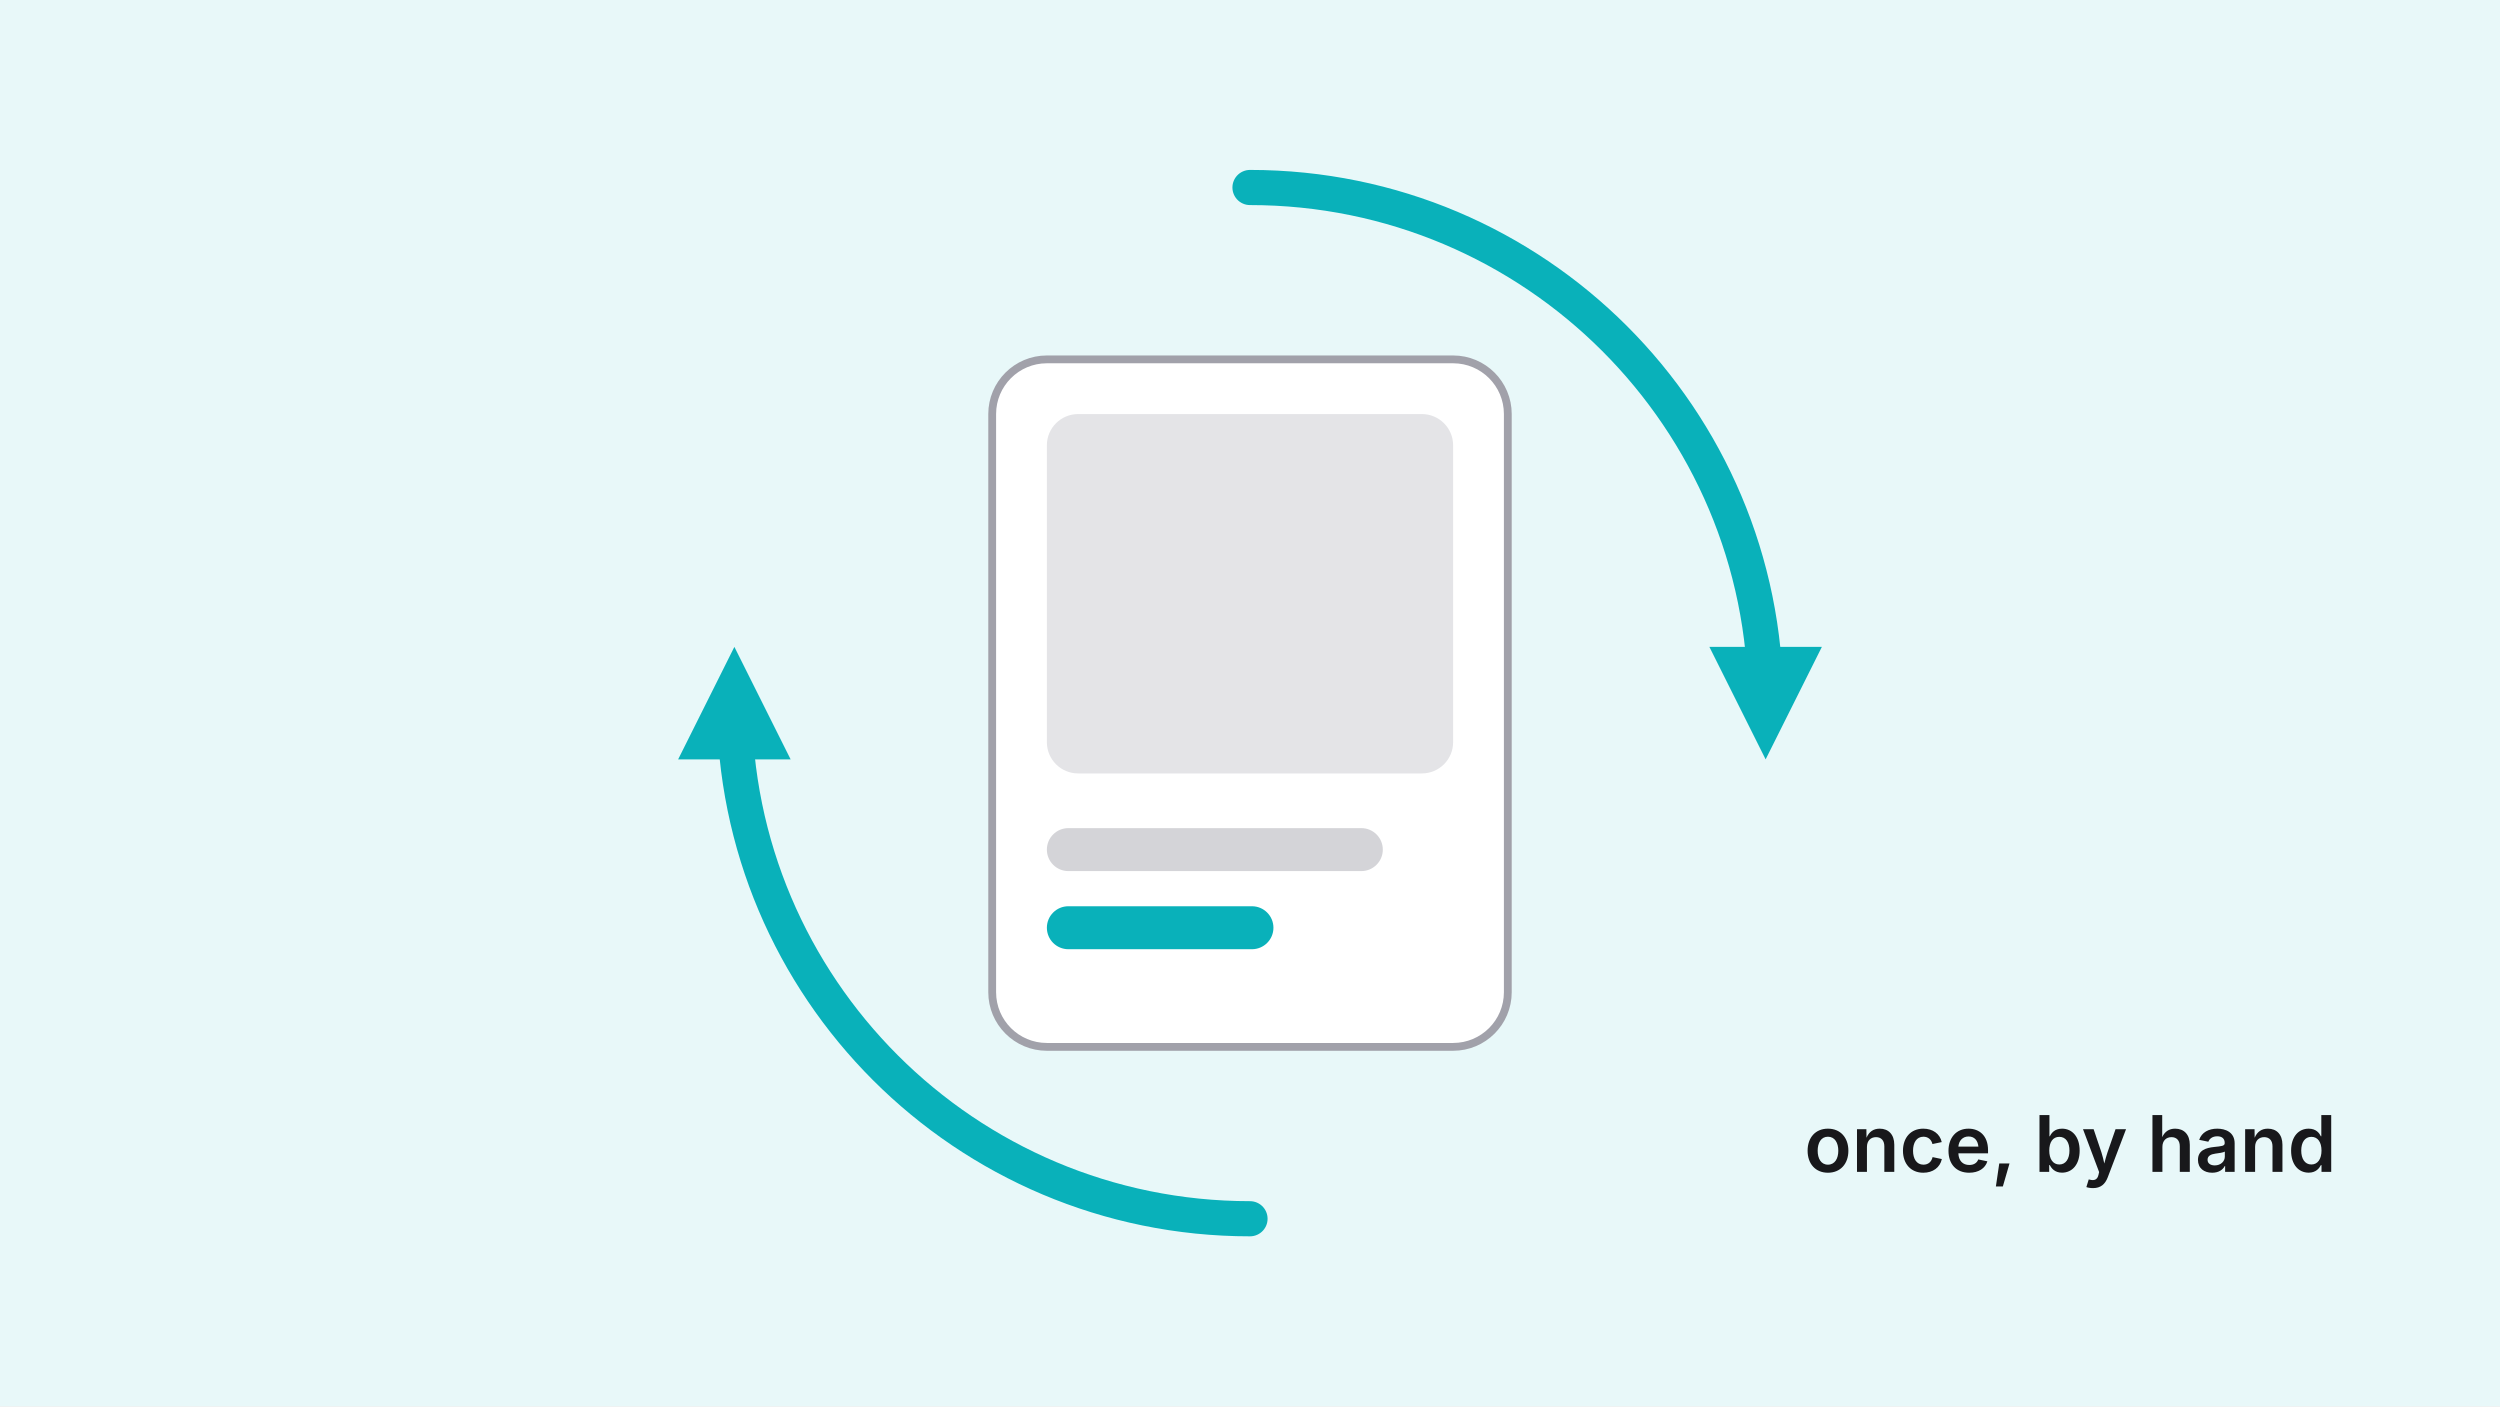
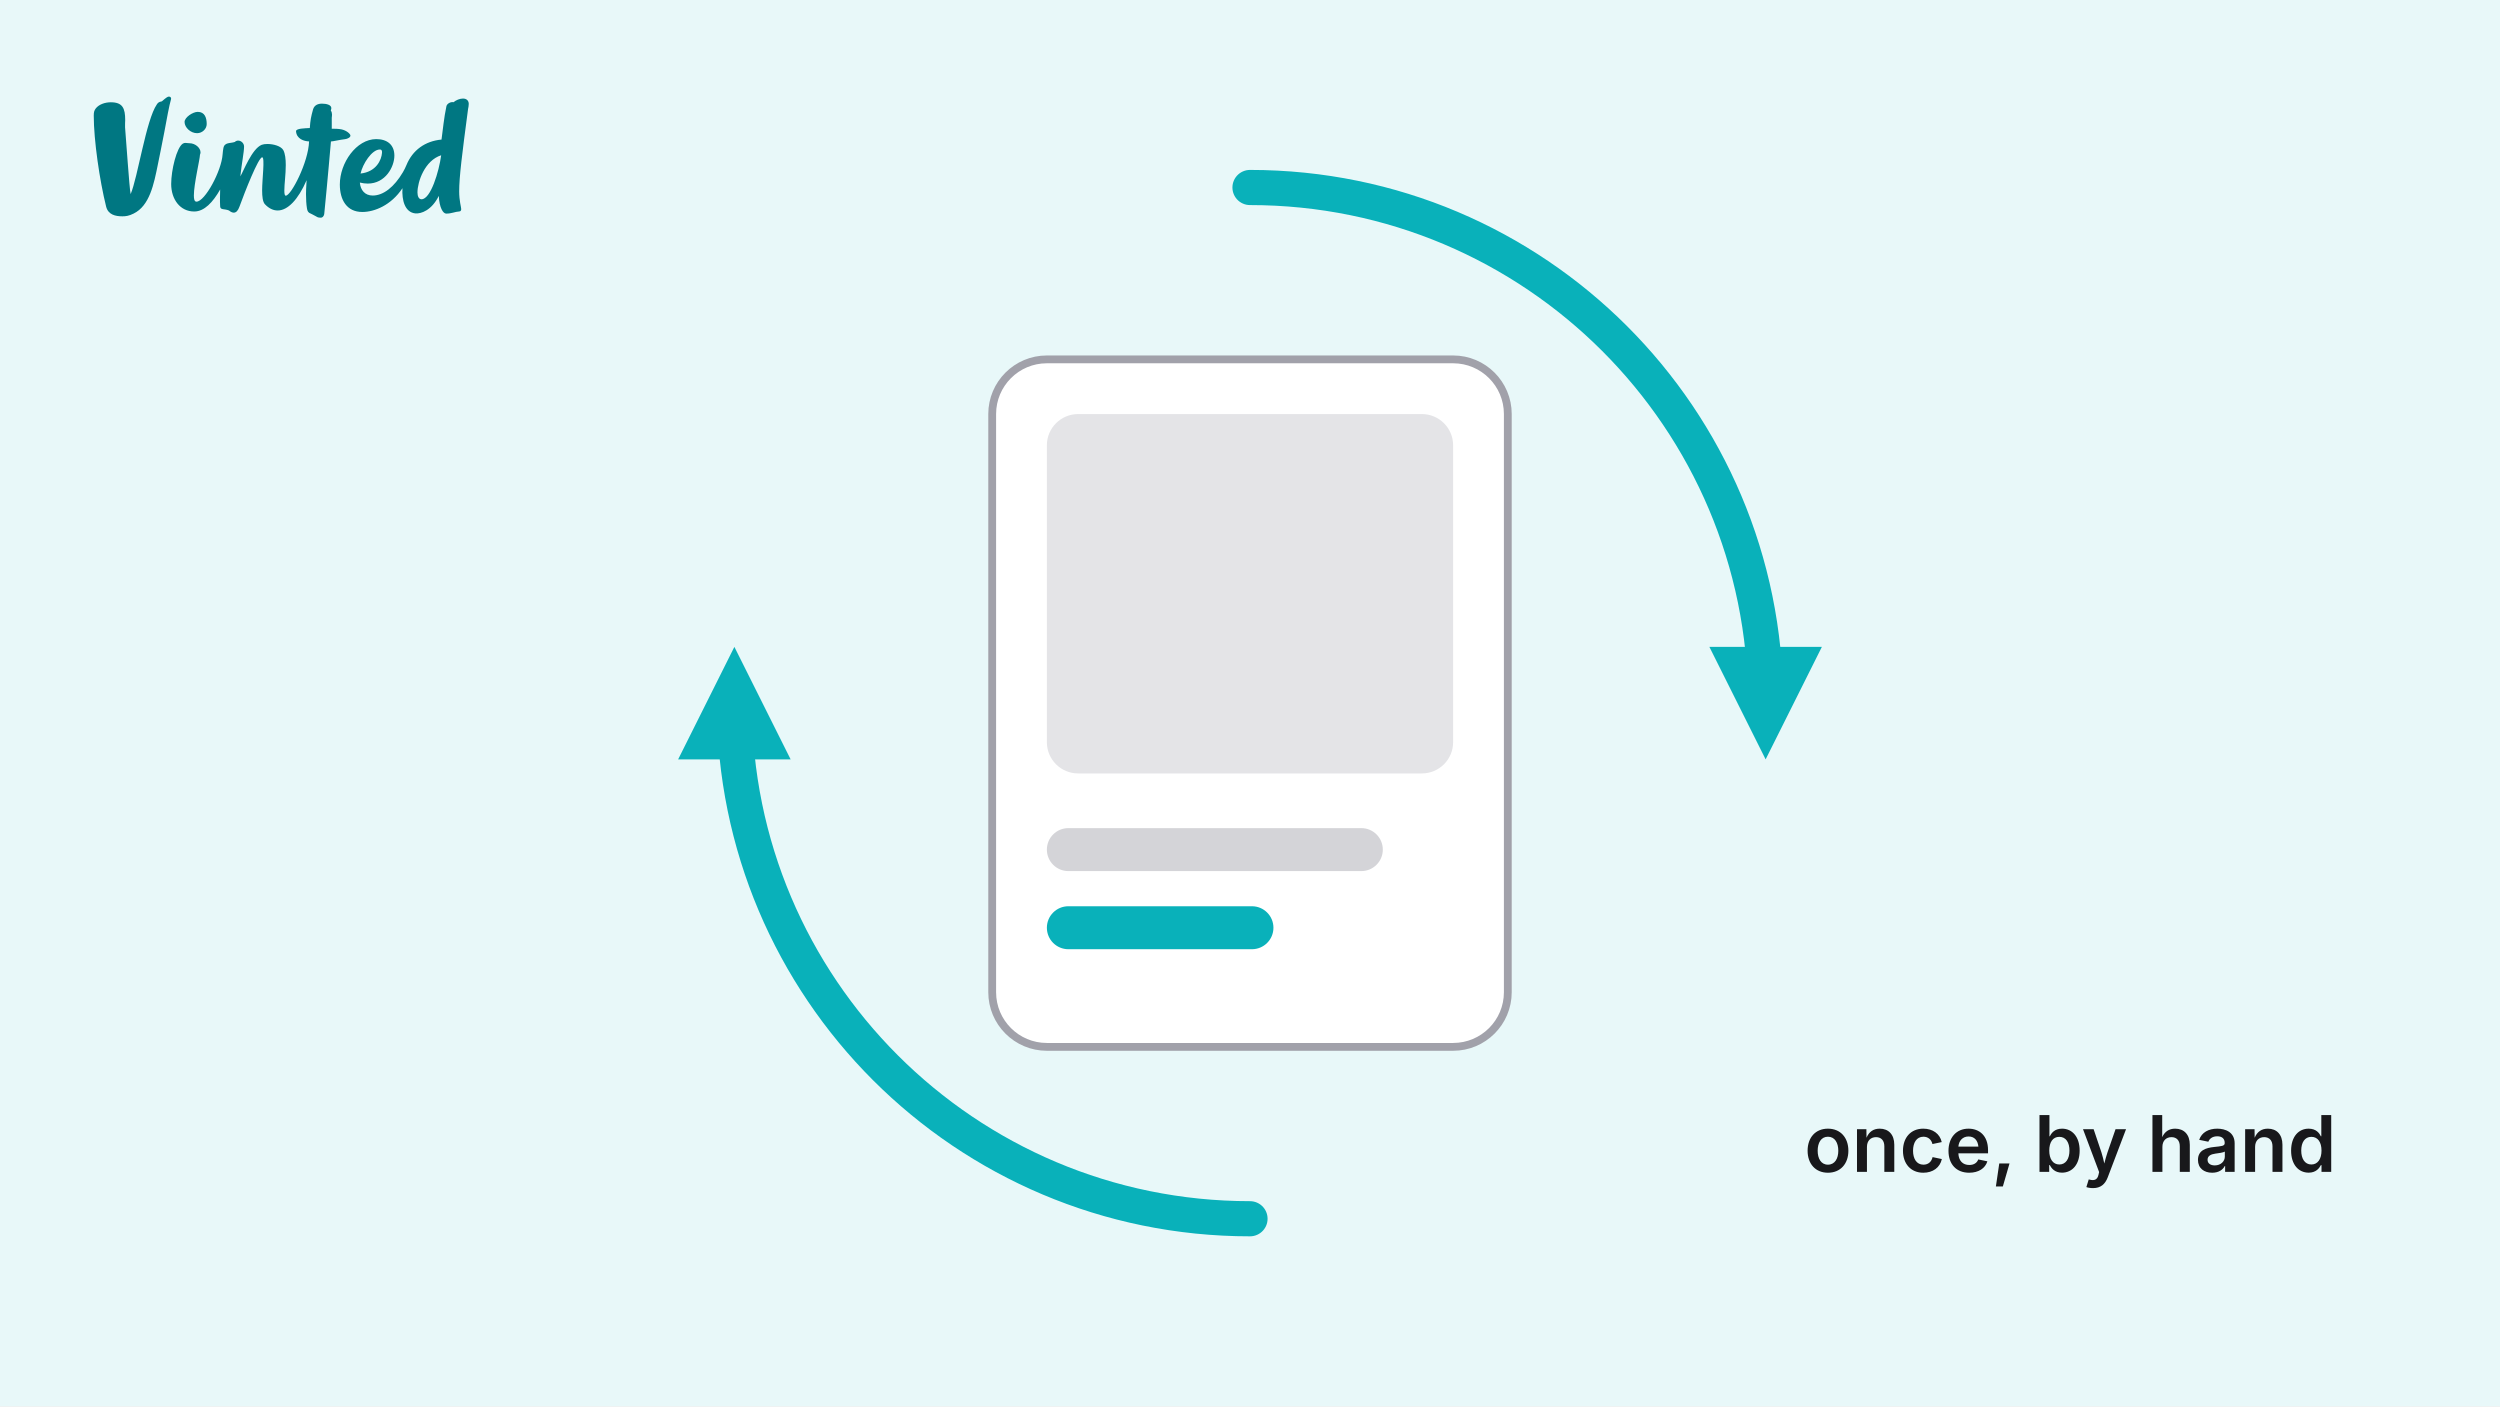
<svg xmlns="http://www.w3.org/2000/svg" viewBox="0 0 640 360" font-family="ui-sans-serif, system-ui, -apple-system, Segoe UI, sans-serif">
  <defs>
    <marker id="a" viewBox="0 0 10 10" refX="5" refY="5" markerWidth="3.2" markerHeight="3.2" orient="auto">
      <path d="M0 0L10 5L0 10z" fill="#09B1BA" />
    </marker>
  </defs>
  <rect width="640" height="360" fill="#e8f8f9" />
  <path d="M320 48A132 132 0 0 1 452 180" fill="none" stroke="#09B1BA" stroke-width="9" stroke-linecap="round" marker-end="url(#a)" />
  <path d="M320 312A132 132 0 0 1 188 180" fill="none" stroke="#09B1BA" stroke-width="9" stroke-linecap="round" marker-end="url(#a)" />
  <rect x="254" y="92" width="132" height="176" rx="14" fill="#ffffff" stroke="#a1a1aa" stroke-width="2" />
  <rect x="268" y="106" width="104" height="92" rx="8" fill="#e4e4e7" />
  <rect x="268" y="212" width="86" height="11" rx="5.5" fill="#d4d4d8" />
  <rect x="268" y="232" width="58" height="11" rx="5.5" fill="#09B1BA" />
  <text x="530" y="300" font-size="20" font-weight="600" fill="#18181b" text-anchor="middle">once, by hand</text>
+   <svg x="24" y="12" width="96" height="55.52" viewBox="0 0 83 48">
+     <path d="M16.642 11c-.285 0-.631.24-1.563 1.052-.331.12-.692.03-1.113.677-2.375 3.413-4.224 16.176-5.803 19.86-.316-1.594-.977-11.968-1.233-14.809-.03-.526.03-1.188.03-1.578 0-2.616-.57-3.94-3.187-3.94-1.323 0-2.63.482-3.322 1.354-.33.45-.451.782-.451 1.593 0 5.428 1.293 14.327 2.736 20.13.451 1.82 2.075 2.165 3.608 2.165.722 0 1.443-.09 2.466-.601 3.547-1.73 4.495-6.45 5.412-11.035.165-.827.992-4.826 1.383-6.93.526-2.872 1.127-6.119 1.488-7.307.12-.36-.105-.631-.45-.631Zm60.254 12.989c-.48 3.593-2.315 9.742-4.36 9.742-.586 0-.886-.677-.886-1.504 0-2.36 1.593-7.08 5.246-8.238Zm-17.844 4.044c.466-2.105 2.48-5.322 4.284-5.322.33 0 .511.21.466.722-.105 1.593-1.293 4.24-4.75 4.6ZM83 12.623c0-.63-.39-1.187-1.278-1.187-.721 0-1.563.36-2.09.812-.63-.15-1.473.33-1.578.902-.541 2.54-.782 5.186-1.082 7.366-3.638.33-6.405 2.345-7.758 5.638a12.824 12.824 0 0 1-.781 1.578c-1.925 3.278-4.33 5.172-6.69 5.172-1.73 0-2.721-1.218-2.842-2.872.617.15 1.203.226 1.744.226 3.909 0 5.893-3.698 5.893-6.194 0-2.42-1.623-3.653-4.029-3.653-4.39.03-8.043 5.262-8.043 10.042 0 3.398 1.519 6.089 4.977 6.089 2.675 0 6.374-1.473 8.884-5.262-.165 2.691.541 5.322 2.842 5.578 1.293.12 3.638-.692 5.201-3.879.12 2.646.962 3.924 1.639 3.924 1.218 0 1.984-.436 2.931-.481.301-.015.391-.286.391-.526 0-.391-.45-1.835-.45-3.91 0-3.171.63-8.132 1.969-18.25.06-.24.15-.737.15-1.112Zm-60.134 6.48c1.173 0 2.135-.962 2.135-2.014 0-1.383-.421-2.706-1.985-2.706-1.067 0-2.916 1.202-2.916 2.24 0 1.217 1.338 2.48 2.766 2.48Zm31.976-.842c-.676-.135-1.413-.15-2.165-.15.03-.526-.015-1.534 0-2.42 0-.136.06-.376.06-.677 0-.3-.06-.631-.27-.932.075-.21.12-.391.12-.526 0-.722-1.067-.992-2.074-.992-.872 0-1.684.315-1.97 1.262-.466 1.669-.601 2.39-.721 4.134-1.053.06-3.097.076-3.052.722.12 1.669 1.729 2.21 2.886 2.24-.135 4.585-3.969 12.012-5.156 12.012-.226 0-.316-.36-.316-1.128 0-1.503.316-3.518.316-5.652 0-1.323-.136-2.526-.541-3.293-.512-.917-2.195-1.368-3.518-1.368-.512 0-.932.06-1.263.18-2.195.888-4.044 5.879-4.736 6.991.331-3.021.827-5.382.827-6.614 0-.692-.616-1.308-1.308-1.308-.27 0-.51.09-.736.3-.993.361-2.316 0-2.541 1.413-.06.376-.135.827-.165 1.339-.241 3.668-3.91 10.463-5.788 10.463-.466 0-.572-.601-.572-1.368 0-2.556 1.323-7.938 1.353-9.02.076-.166.12-.361.12-.526 0-1.023-1.202-2.015-2.435-2.015-.36 0-.616-.075-.902-.075-.18 0-.376.03-.586.165-1.368.872-2.57 5.863-2.57 8.93 0 3.383 1.969 6.089 5.096 6.089 2.24 0 4.134-2.045 5.742-4.871 0 .436-.09 2.555 0 3.758.06.827.917.466 1.955.887.39.33.751.481 1.067.481.526 0 .932-.466 1.233-1.278 1.233-3.382 4.21-10.974 5.051-10.974.631 0-.015 4.886-.015 7.306 0 1.383.135 2.571.616 3.082.887.932 1.834 1.383 2.827 1.383 2.195 0 4.51-2.345 6.404-6.705-.12 1.864-.135 2.436-.135 3.082 0 1.082.06 2.285.21 3.157.09.421.136.722.511.992.511.286.977.451 1.233.632.586.285.541.436 1.353.436.286 0 .677-.27.737-.917.721-7.141 1.473-15.95 1.473-15.95.481-.016 1.85-.362 3.127-.512.541-.06 1.188-.39 1.188-.782 0-.39-.857-1.142-1.97-1.383Z" fill="#007782" />
+   </svg>
</svg>
